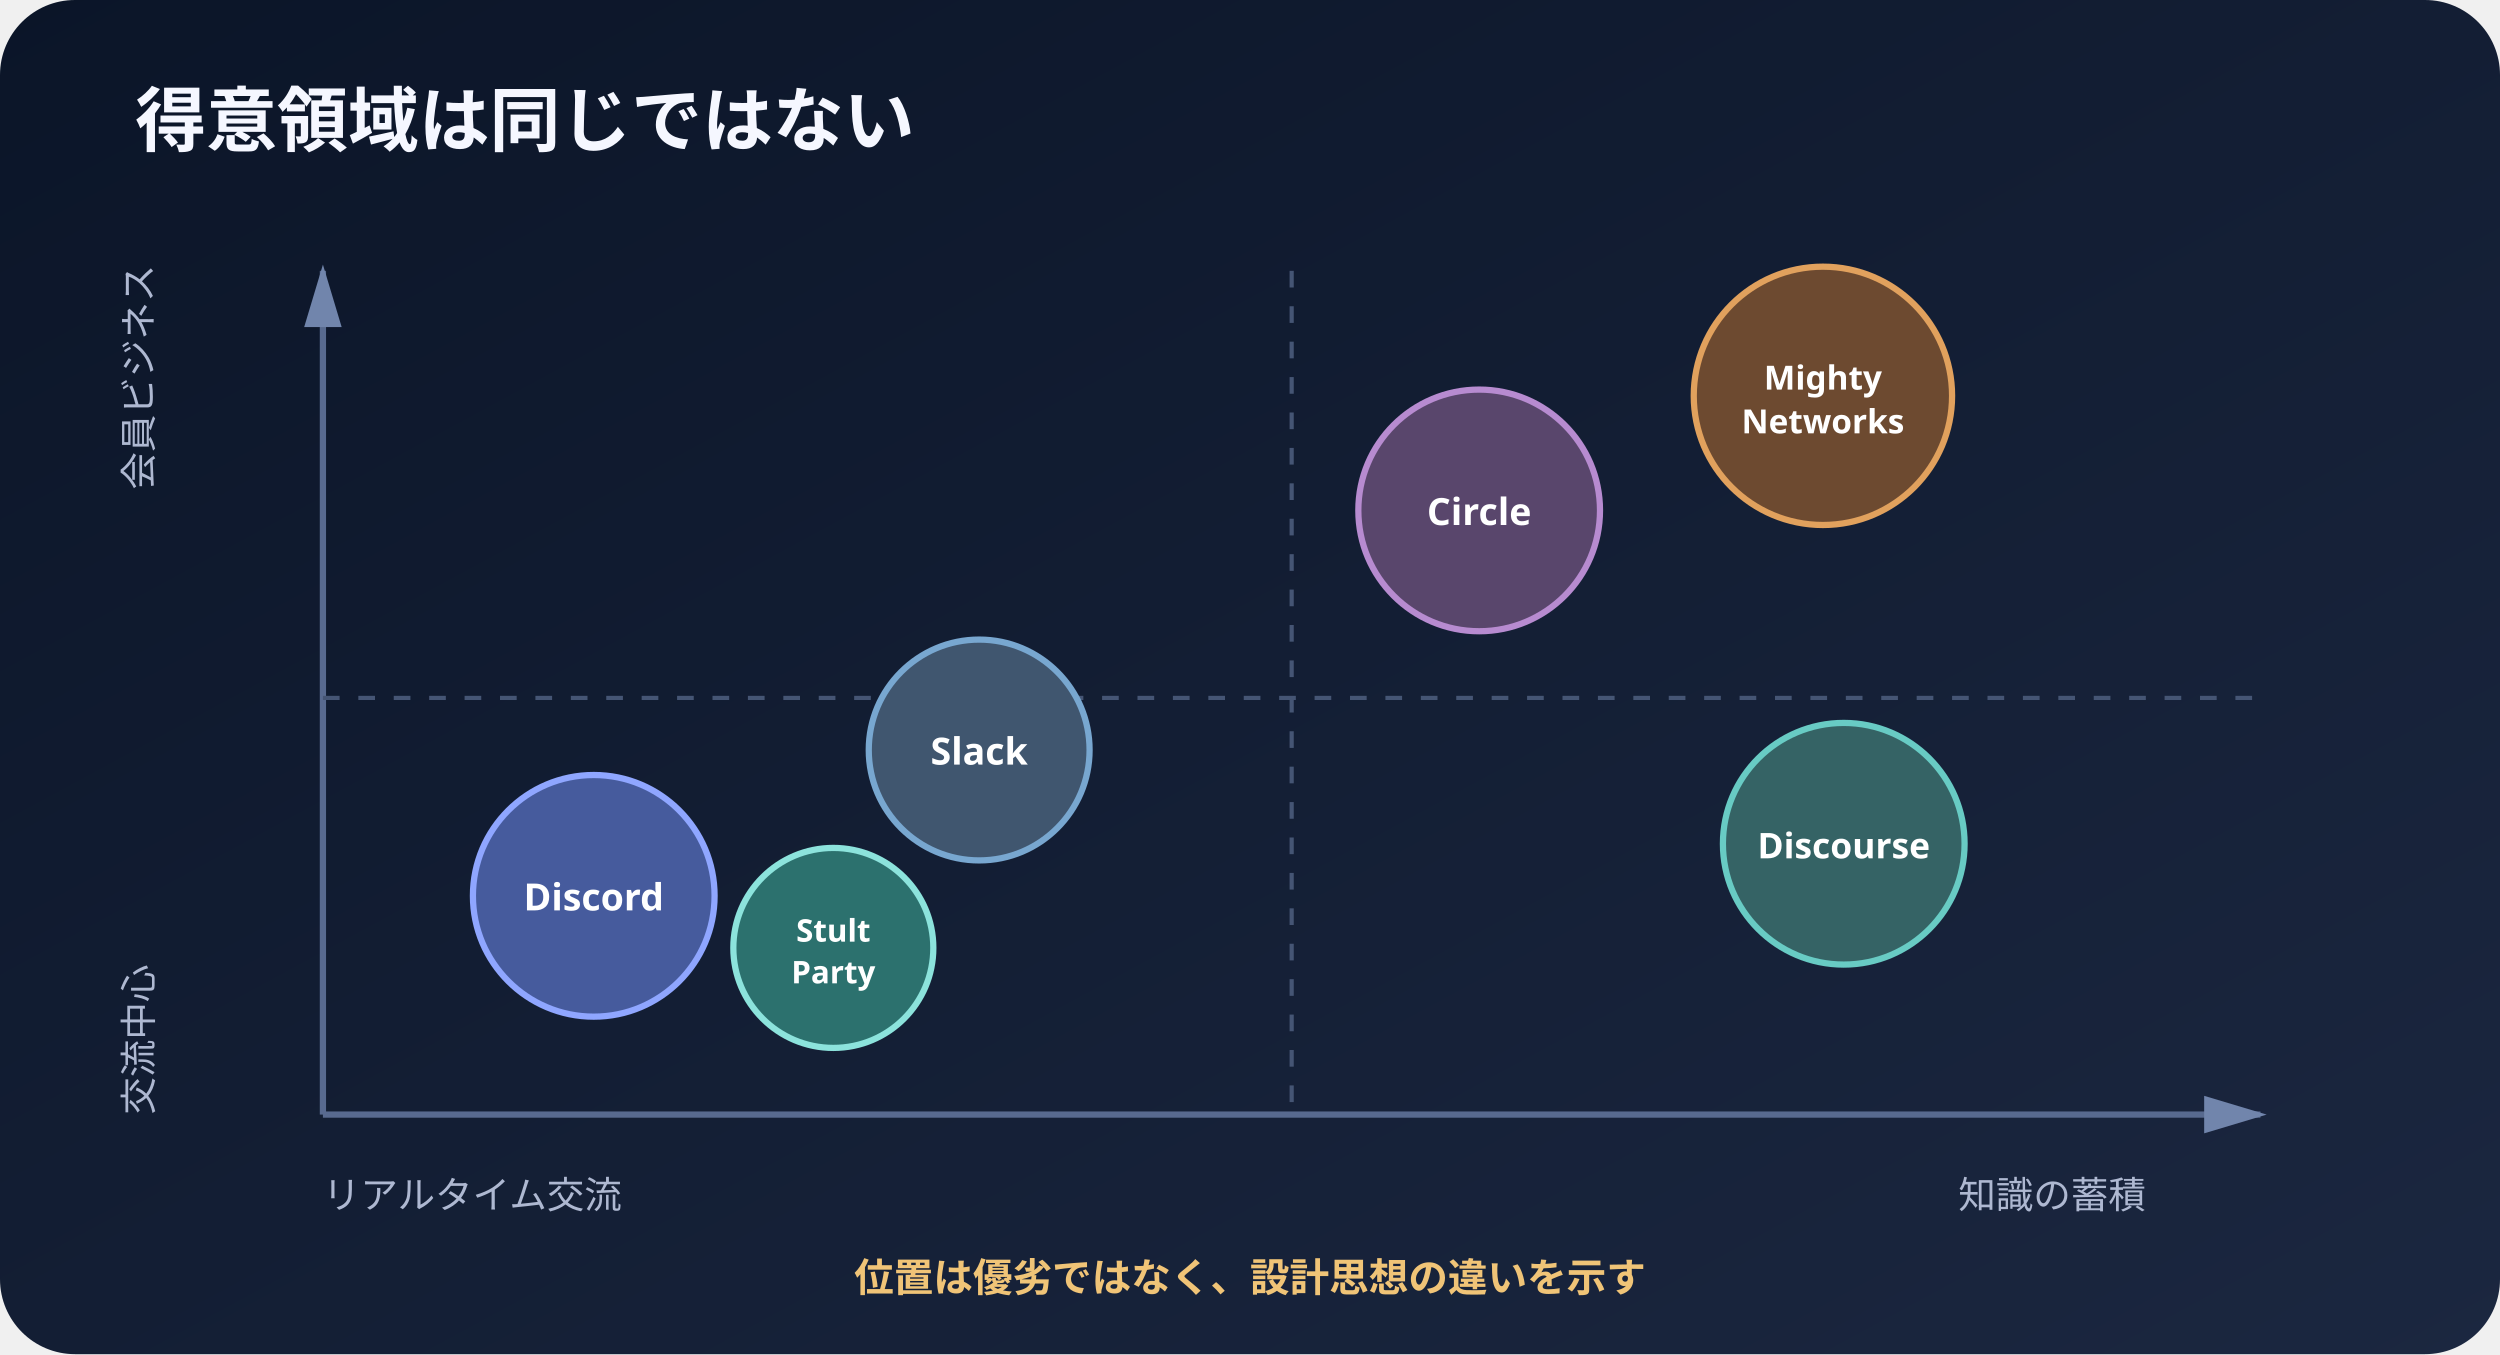
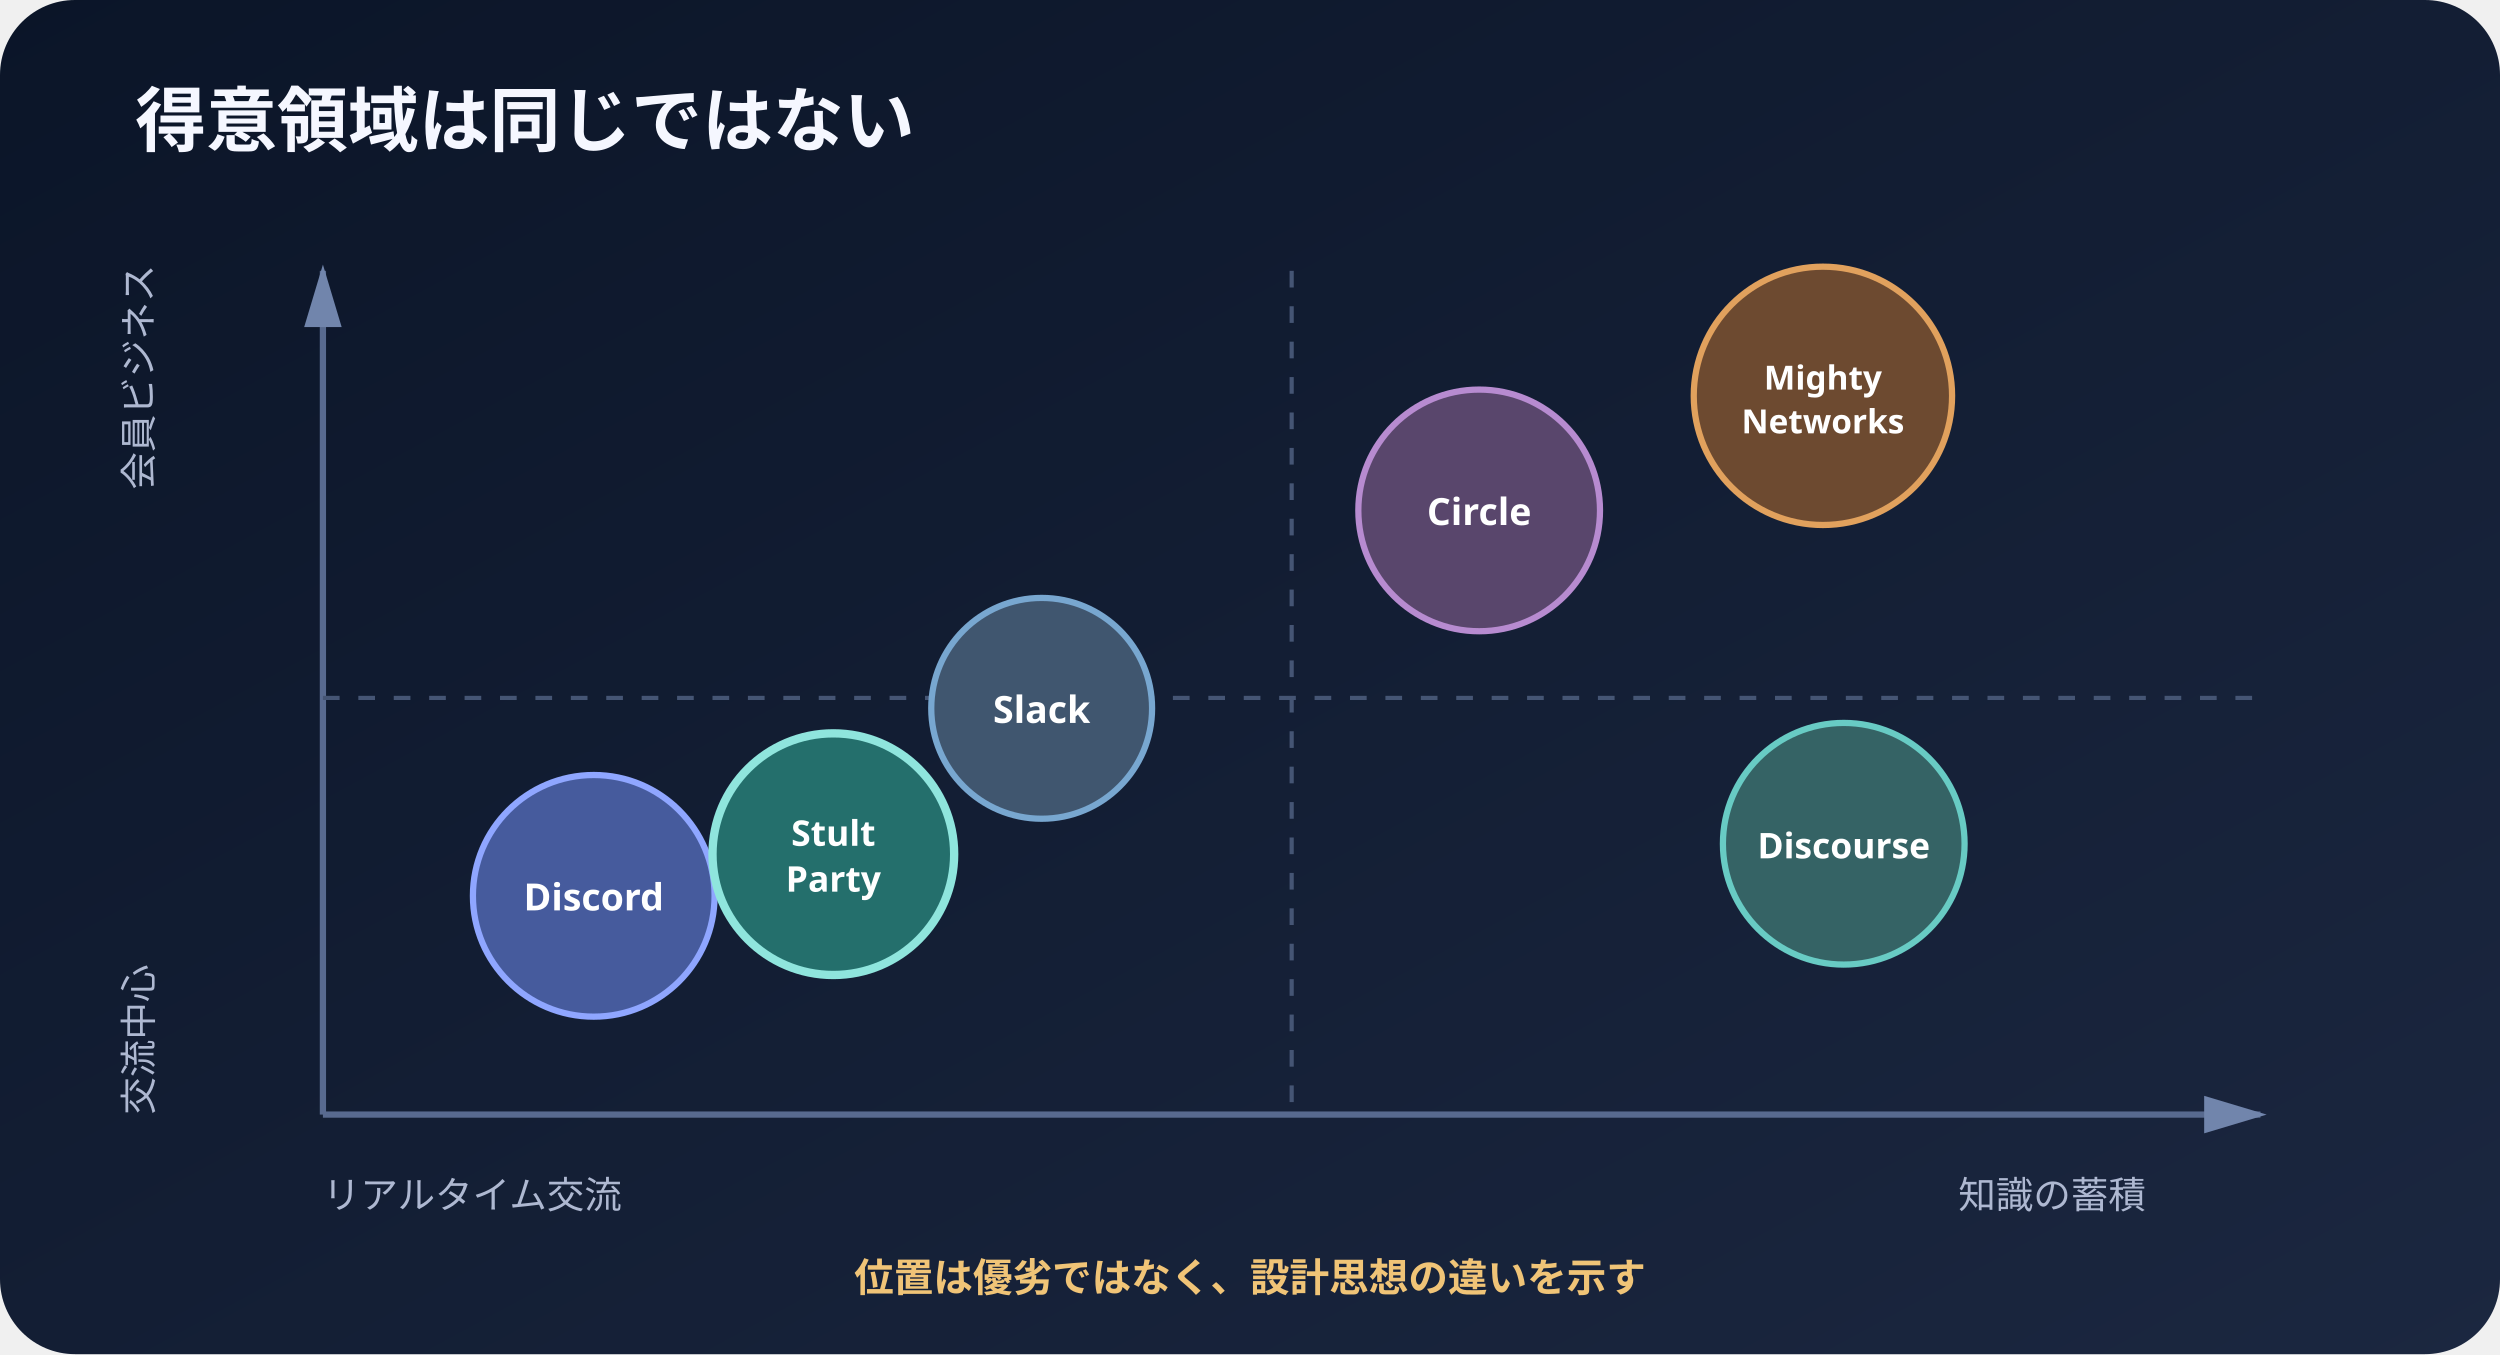
<svg xmlns="http://www.w3.org/2000/svg" width="1200" height="650" viewBox="0 0 1200 650" role="img" aria-labelledby="t d">
  <defs>
    <linearGradient id="b" x2="1" y2="1">
      <stop stop-color="#0b1528" />
      <stop offset="1" stop-color="#1b2740" />
    </linearGradient>
    <marker id="a" markerWidth="10" markerHeight="10" refX="9" refY="3" orient="auto">
      <path d="M0 0L10 3 0 6z" fill="#7185ac" />
    </marker>
  </defs>
  <rect width="1200" height="650" rx="36" fill="url(#b)" />
  <g font-family="sans-serif">
    <text x="65" y="70" fill="#f5f7ff" font-size="34" font-weight="700">得意領域は同じではない</text>
    <path d="M155 535H1085" stroke="#586a8f" stroke-width="3" marker-end="url(#a)" />
    <path d="M155 535V130" stroke="#586a8f" stroke-width="3" marker-end="url(#a)" />
    <text x="155" y="580" fill="#aeb8d1" font-size="18">リアルタイム交流</text>
    <text x="940" y="580" fill="#aeb8d1" font-size="18">知識の蓄積</text>
    <text x="73" y="535" transform="rotate(-90 73 535)" fill="#aeb8d1" font-size="18">交流中心</text>
    <text x="73" y="235" transform="rotate(-90 73 235)" fill="#aeb8d1" font-size="18">会員ビジネス</text>
    <path d="M155 335H1085M620 130V535" stroke="#455574" stroke-width="2" stroke-dasharray="8 9" />
    <g text-anchor="middle" fill="white" font-weight="700">
      <g transform="translate(285 430)">
        <circle r="58" fill="#465b9d" stroke="#8fa6ff" stroke-width="3" />
        <text y="7" font-size="18">Discord</text>
      </g>
-       <g transform="translate(470 360)">
+       <g transform="translate(500 340)">
        <circle r="53" fill="#40566f" stroke="#78a7d0" stroke-width="3" />
        <text y="7" font-size="18">Slack</text>
      </g>
      <g transform="translate(885 405)">
        <circle r="58" fill="#356365" stroke="#68cbc4" stroke-width="3" />
        <text y="7" font-size="17">Discourse</text>
      </g>
      <g transform="translate(710 245)">
        <circle r="58" fill="#59466c" stroke="#b78bd0" stroke-width="3" />
        <text y="7" font-size="18">Circle</text>
      </g>
      <g transform="translate(875 190)">
        <circle r="62" fill="#6d4a30" stroke="#e1a15d" stroke-width="3" />
        <text y="-3" font-size="16">Mighty</text>
        <text y="18" font-size="16">Networks</text>
      </g>
-       <g transform="translate(400 455)">
-         <circle r="48" fill="#2c716e" stroke="#8ce3dc" stroke-width="3" />
-         <text y="-3" font-size="15">Stult</text>
-         <text y="17" font-size="15">Party</text>
+       <g transform="translate(400 410)">
+         <circle r="58" fill="#246f6c" stroke="#8fe5dd" stroke-width="4" />
+         <text y="-4" font-size="17">Stult</text>
+         <text y="18" font-size="17">Party</text>
      </g>
    </g>
    <text x="600" y="620" text-anchor="middle" fill="#f0c477" font-size="19" font-weight="700">位置は優劣ではなく、設計思想の違いを示す</text>
  </g>
</svg>
